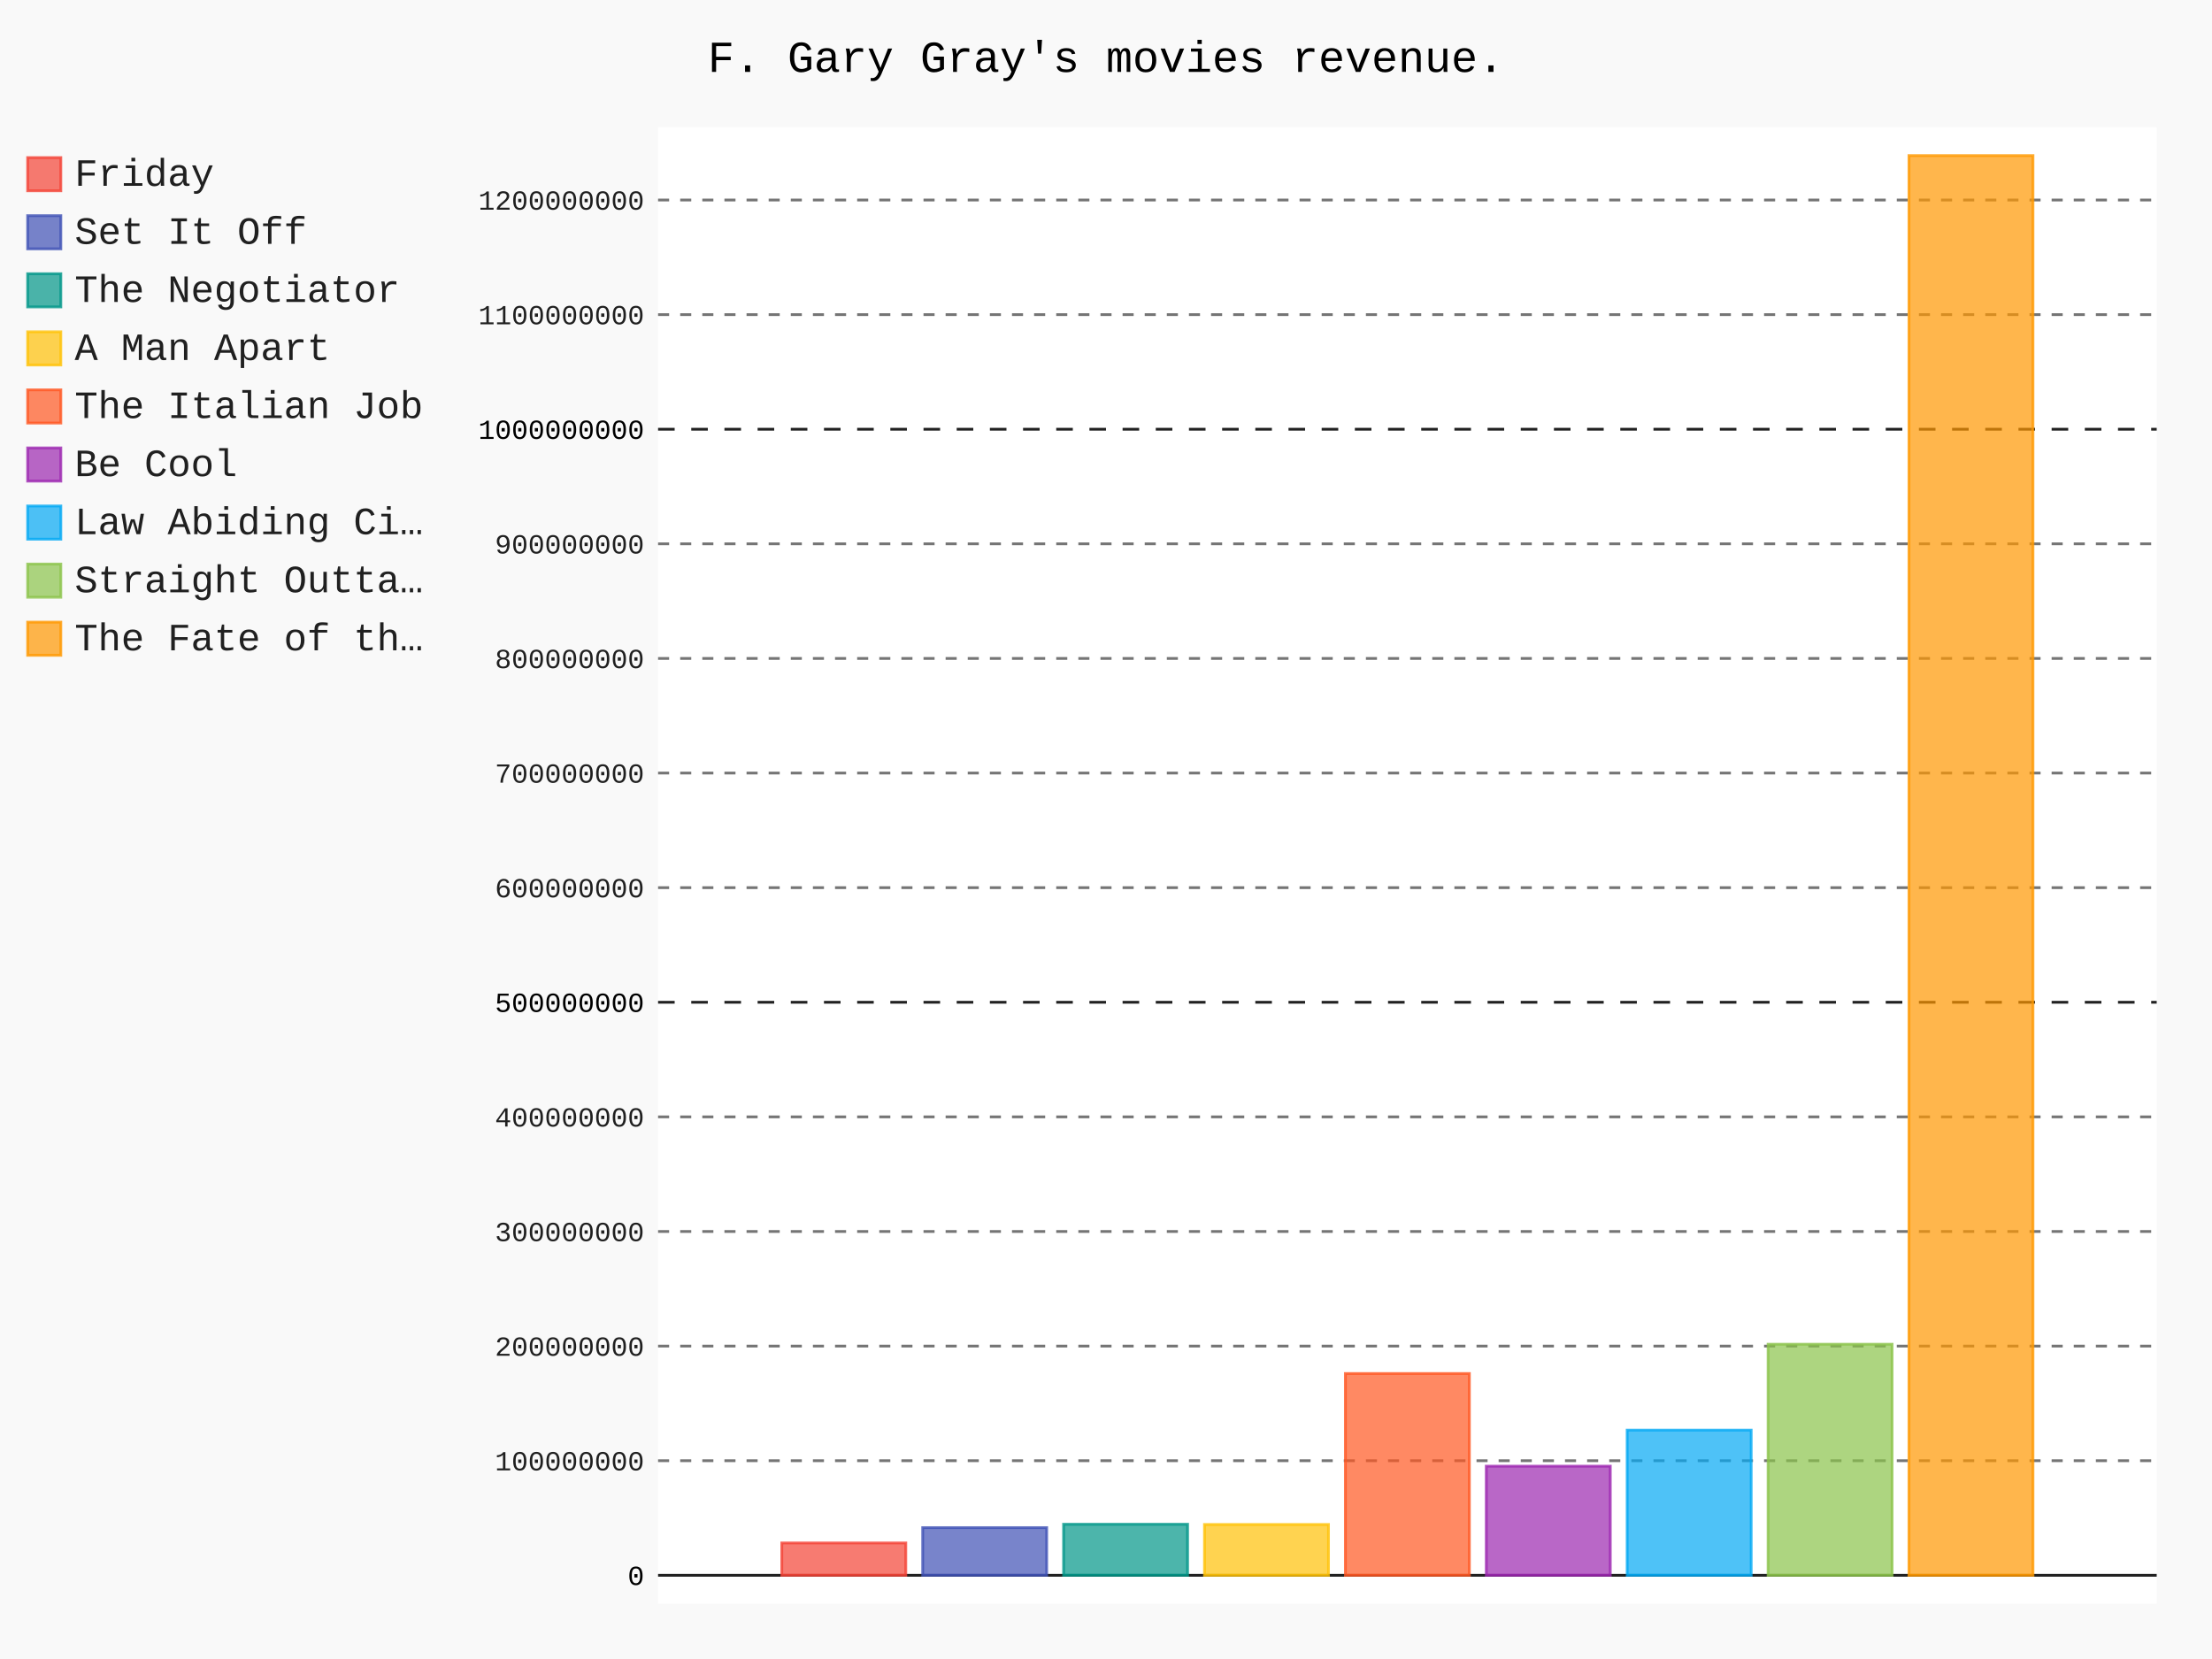
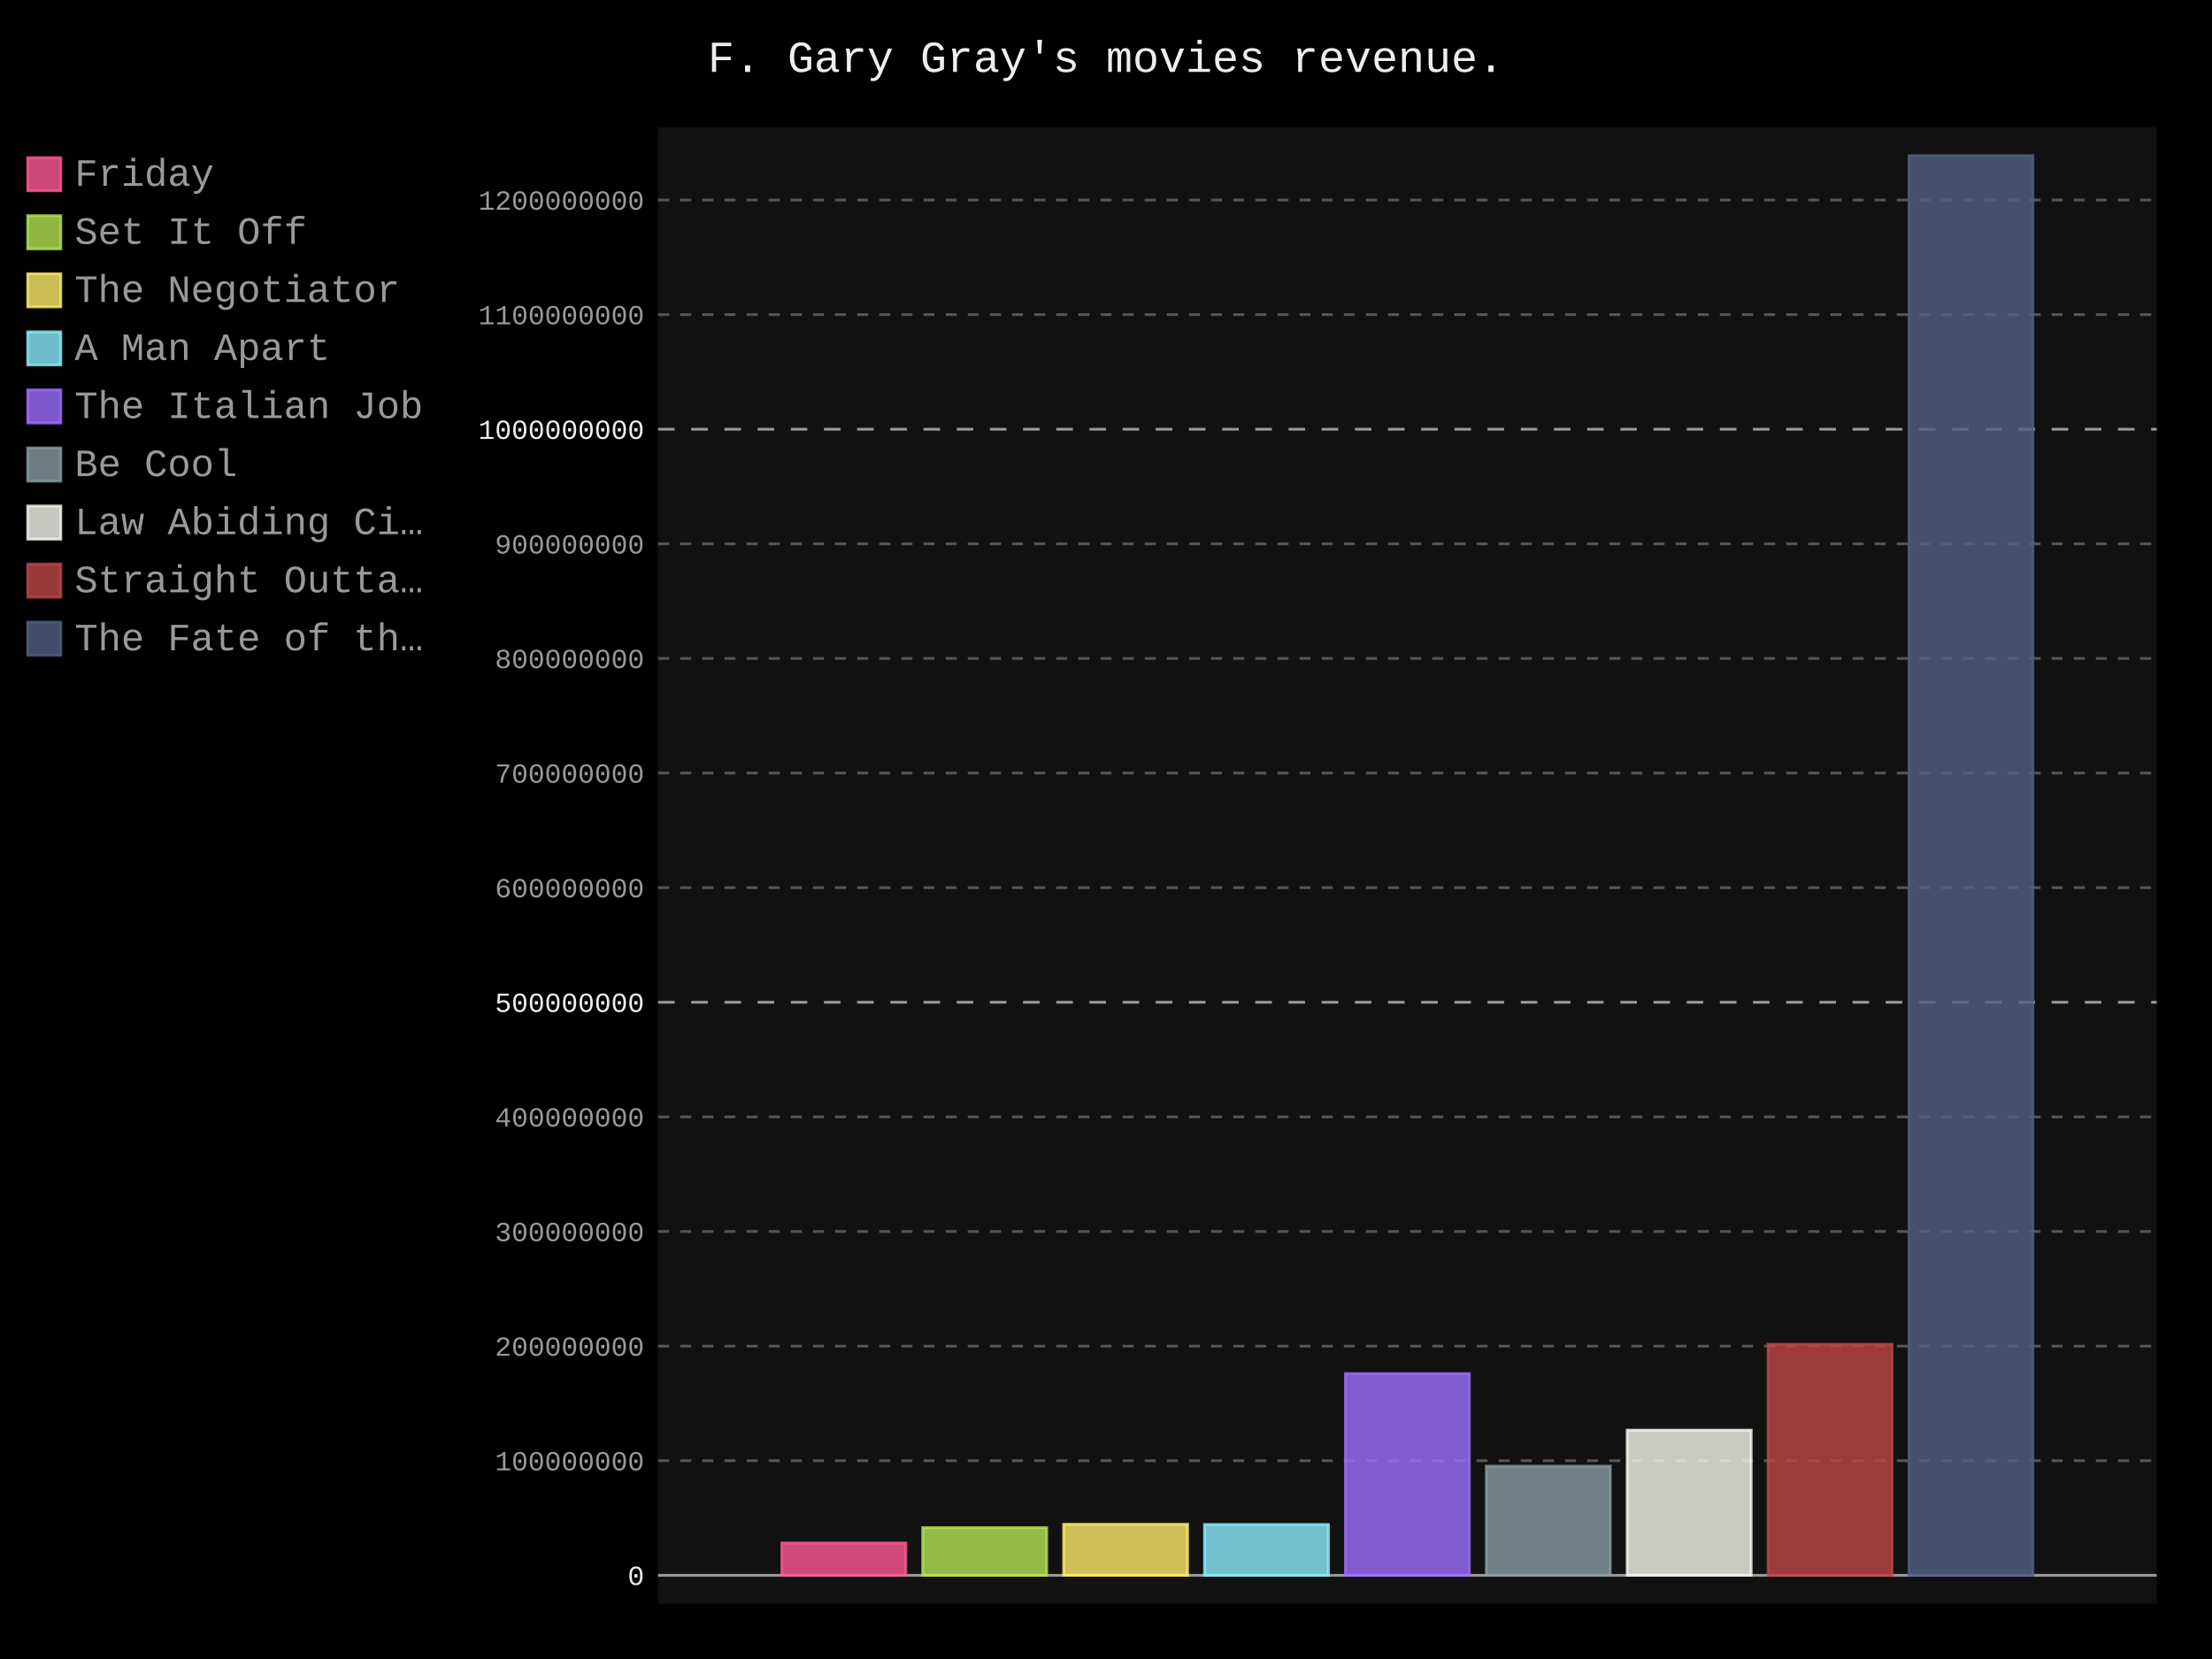
- <svg xmlns="http://www.w3.org/2000/svg" id="chart-6a1aece5-f79a-4e8e-a46f-a47f7d61a931" class="pygal-chart" viewBox="0 0 800 600">
+ <svg xmlns="http://www.w3.org/2000/svg" id="chart-2334cd6d-d68e-4a61-baae-4d50bb4ea32e" class="pygal-chart" viewBox="0 0 800 600">
  <defs>
-     <style type="text/css">#chart-6a1aece5-f79a-4e8e-a46f-a47f7d61a931{-webkit-user-select:none;-webkit-font-smoothing:antialiased;font-family:Consolas,"Liberation Mono",Menlo,Courier,monospace}#chart-6a1aece5-f79a-4e8e-a46f-a47f7d61a931 .title{font-family:Consolas,"Liberation Mono",Menlo,Courier,monospace;font-size:16px}#chart-6a1aece5-f79a-4e8e-a46f-a47f7d61a931 .legends .legend text{font-family:Consolas,"Liberation Mono",Menlo,Courier,monospace;font-size:14px}#chart-6a1aece5-f79a-4e8e-a46f-a47f7d61a931 .axis text{font-family:Consolas,"Liberation Mono",Menlo,Courier,monospace;font-size:10px}#chart-6a1aece5-f79a-4e8e-a46f-a47f7d61a931 .axis text.major{font-family:Consolas,"Liberation Mono",Menlo,Courier,monospace;font-size:10px}#chart-6a1aece5-f79a-4e8e-a46f-a47f7d61a931 .text-overlay text.value{font-family:Consolas,"Liberation Mono",Menlo,Courier,monospace;font-size:16px}#chart-6a1aece5-f79a-4e8e-a46f-a47f7d61a931 .text-overlay text.label{font-family:Consolas,"Liberation Mono",Menlo,Courier,monospace;font-size:10px}#chart-6a1aece5-f79a-4e8e-a46f-a47f7d61a931 .tooltip{font-family:Consolas,"Liberation Mono",Menlo,Courier,monospace;font-size:14px}#chart-6a1aece5-f79a-4e8e-a46f-a47f7d61a931 text.no_data{font-family:Consolas,"Liberation Mono",Menlo,Courier,monospace;font-size:64px}
- #chart-6a1aece5-f79a-4e8e-a46f-a47f7d61a931{background-color:rgba(249,249,249,1)}#chart-6a1aece5-f79a-4e8e-a46f-a47f7d61a931 path,#chart-6a1aece5-f79a-4e8e-a46f-a47f7d61a931 line,#chart-6a1aece5-f79a-4e8e-a46f-a47f7d61a931 rect,#chart-6a1aece5-f79a-4e8e-a46f-a47f7d61a931 circle{-webkit-transition:150ms;-moz-transition:150ms;transition:150ms}#chart-6a1aece5-f79a-4e8e-a46f-a47f7d61a931 .graph &gt; .background{fill:rgba(249,249,249,1)}#chart-6a1aece5-f79a-4e8e-a46f-a47f7d61a931 .plot &gt; .background{fill:rgba(255,255,255,1)}#chart-6a1aece5-f79a-4e8e-a46f-a47f7d61a931 .graph{fill:rgba(0,0,0,.87)}#chart-6a1aece5-f79a-4e8e-a46f-a47f7d61a931 text.no_data{fill:rgba(0,0,0,1)}#chart-6a1aece5-f79a-4e8e-a46f-a47f7d61a931 .title{fill:rgba(0,0,0,1)}#chart-6a1aece5-f79a-4e8e-a46f-a47f7d61a931 .legends .legend text{fill:rgba(0,0,0,.87)}#chart-6a1aece5-f79a-4e8e-a46f-a47f7d61a931 .legends .legend:hover text{fill:rgba(0,0,0,1)}#chart-6a1aece5-f79a-4e8e-a46f-a47f7d61a931 .axis .line{stroke:rgba(0,0,0,1)}#chart-6a1aece5-f79a-4e8e-a46f-a47f7d61a931 .axis .guide.line{stroke:rgba(0,0,0,.54)}#chart-6a1aece5-f79a-4e8e-a46f-a47f7d61a931 .axis .major.line{stroke:rgba(0,0,0,.87)}#chart-6a1aece5-f79a-4e8e-a46f-a47f7d61a931 .axis text.major{fill:rgba(0,0,0,1)}#chart-6a1aece5-f79a-4e8e-a46f-a47f7d61a931 .axis.y .guides:hover .guide.line,#chart-6a1aece5-f79a-4e8e-a46f-a47f7d61a931 .line-graph .axis.x .guides:hover .guide.line,#chart-6a1aece5-f79a-4e8e-a46f-a47f7d61a931 .stackedline-graph .axis.x .guides:hover .guide.line,#chart-6a1aece5-f79a-4e8e-a46f-a47f7d61a931 .xy-graph .axis.x .guides:hover .guide.line{stroke:rgba(0,0,0,1)}#chart-6a1aece5-f79a-4e8e-a46f-a47f7d61a931 .axis .guides:hover text{fill:rgba(0,0,0,1)}#chart-6a1aece5-f79a-4e8e-a46f-a47f7d61a931 .reactive{fill-opacity:.7;stroke-opacity:.8}#chart-6a1aece5-f79a-4e8e-a46f-a47f7d61a931 .ci{stroke:rgba(0,0,0,.87)}#chart-6a1aece5-f79a-4e8e-a46f-a47f7d61a931 .reactive.active,#chart-6a1aece5-f79a-4e8e-a46f-a47f7d61a931 .active .reactive{fill-opacity:.8;stroke-opacity:.9;stroke-width:4}#chart-6a1aece5-f79a-4e8e-a46f-a47f7d61a931 .ci .reactive.active{stroke-width:1.5}#chart-6a1aece5-f79a-4e8e-a46f-a47f7d61a931 .series text{fill:rgba(0,0,0,1)}#chart-6a1aece5-f79a-4e8e-a46f-a47f7d61a931 .tooltip rect{fill:rgba(255,255,255,1);stroke:rgba(0,0,0,1);-webkit-transition:opacity 150ms;-moz-transition:opacity 150ms;transition:opacity 150ms}#chart-6a1aece5-f79a-4e8e-a46f-a47f7d61a931 .tooltip .label{fill:rgba(0,0,0,.87)}#chart-6a1aece5-f79a-4e8e-a46f-a47f7d61a931 .tooltip .label{fill:rgba(0,0,0,.87)}#chart-6a1aece5-f79a-4e8e-a46f-a47f7d61a931 .tooltip .legend{font-size:.8em;fill:rgba(0,0,0,.54)}#chart-6a1aece5-f79a-4e8e-a46f-a47f7d61a931 .tooltip .x_label{font-size:.6em;fill:rgba(0,0,0,1)}#chart-6a1aece5-f79a-4e8e-a46f-a47f7d61a931 .tooltip .xlink{font-size:.5em;text-decoration:underline}#chart-6a1aece5-f79a-4e8e-a46f-a47f7d61a931 .tooltip .value{font-size:1.5em}#chart-6a1aece5-f79a-4e8e-a46f-a47f7d61a931 .bound{font-size:.5em}#chart-6a1aece5-f79a-4e8e-a46f-a47f7d61a931 .max-value{font-size:.75em;fill:rgba(0,0,0,.54)}#chart-6a1aece5-f79a-4e8e-a46f-a47f7d61a931 .map-element{fill:rgba(255,255,255,1);stroke:rgba(0,0,0,.54) !important}#chart-6a1aece5-f79a-4e8e-a46f-a47f7d61a931 .map-element .reactive{fill-opacity:inherit;stroke-opacity:inherit}#chart-6a1aece5-f79a-4e8e-a46f-a47f7d61a931 .color-0,#chart-6a1aece5-f79a-4e8e-a46f-a47f7d61a931 .color-0 a:visited{stroke:#F44336;fill:#F44336}#chart-6a1aece5-f79a-4e8e-a46f-a47f7d61a931 .color-1,#chart-6a1aece5-f79a-4e8e-a46f-a47f7d61a931 .color-1 a:visited{stroke:#3F51B5;fill:#3F51B5}#chart-6a1aece5-f79a-4e8e-a46f-a47f7d61a931 .color-2,#chart-6a1aece5-f79a-4e8e-a46f-a47f7d61a931 .color-2 a:visited{stroke:#009688;fill:#009688}#chart-6a1aece5-f79a-4e8e-a46f-a47f7d61a931 .color-3,#chart-6a1aece5-f79a-4e8e-a46f-a47f7d61a931 .color-3 a:visited{stroke:#FFC107;fill:#FFC107}#chart-6a1aece5-f79a-4e8e-a46f-a47f7d61a931 .color-4,#chart-6a1aece5-f79a-4e8e-a46f-a47f7d61a931 .color-4 a:visited{stroke:#FF5722;fill:#FF5722}#chart-6a1aece5-f79a-4e8e-a46f-a47f7d61a931 .color-5,#chart-6a1aece5-f79a-4e8e-a46f-a47f7d61a931 .color-5 a:visited{stroke:#9C27B0;fill:#9C27B0}#chart-6a1aece5-f79a-4e8e-a46f-a47f7d61a931 .color-6,#chart-6a1aece5-f79a-4e8e-a46f-a47f7d61a931 .color-6 a:visited{stroke:#03A9F4;fill:#03A9F4}#chart-6a1aece5-f79a-4e8e-a46f-a47f7d61a931 .color-7,#chart-6a1aece5-f79a-4e8e-a46f-a47f7d61a931 .color-7 a:visited{stroke:#8BC34A;fill:#8BC34A}#chart-6a1aece5-f79a-4e8e-a46f-a47f7d61a931 .color-8,#chart-6a1aece5-f79a-4e8e-a46f-a47f7d61a931 .color-8 a:visited{stroke:#FF9800;fill:#FF9800}#chart-6a1aece5-f79a-4e8e-a46f-a47f7d61a931 .text-overlay .color-0 text{fill:black}#chart-6a1aece5-f79a-4e8e-a46f-a47f7d61a931 .text-overlay .color-1 text{fill:black}#chart-6a1aece5-f79a-4e8e-a46f-a47f7d61a931 .text-overlay .color-2 text{fill:black}#chart-6a1aece5-f79a-4e8e-a46f-a47f7d61a931 .text-overlay .color-3 text{fill:black}#chart-6a1aece5-f79a-4e8e-a46f-a47f7d61a931 .text-overlay .color-4 text{fill:black}#chart-6a1aece5-f79a-4e8e-a46f-a47f7d61a931 .text-overlay .color-5 text{fill:black}#chart-6a1aece5-f79a-4e8e-a46f-a47f7d61a931 .text-overlay .color-6 text{fill:black}#chart-6a1aece5-f79a-4e8e-a46f-a47f7d61a931 .text-overlay .color-7 text{fill:black}#chart-6a1aece5-f79a-4e8e-a46f-a47f7d61a931 .text-overlay .color-8 text{fill:black}
- #chart-6a1aece5-f79a-4e8e-a46f-a47f7d61a931 text.no_data{text-anchor:middle}#chart-6a1aece5-f79a-4e8e-a46f-a47f7d61a931 .guide.line{fill:none}#chart-6a1aece5-f79a-4e8e-a46f-a47f7d61a931 .centered{text-anchor:middle}#chart-6a1aece5-f79a-4e8e-a46f-a47f7d61a931 .title{text-anchor:middle}#chart-6a1aece5-f79a-4e8e-a46f-a47f7d61a931 .legends .legend text{fill-opacity:1}#chart-6a1aece5-f79a-4e8e-a46f-a47f7d61a931 .axis.x text{text-anchor:middle}#chart-6a1aece5-f79a-4e8e-a46f-a47f7d61a931 .axis.x:not(.web) text[transform]{text-anchor:start}#chart-6a1aece5-f79a-4e8e-a46f-a47f7d61a931 .axis.x:not(.web) text[transform].backwards{text-anchor:end}#chart-6a1aece5-f79a-4e8e-a46f-a47f7d61a931 .axis.y text{text-anchor:end}#chart-6a1aece5-f79a-4e8e-a46f-a47f7d61a931 .axis.y text[transform].backwards{text-anchor:start}#chart-6a1aece5-f79a-4e8e-a46f-a47f7d61a931 .axis.y2 text{text-anchor:start}#chart-6a1aece5-f79a-4e8e-a46f-a47f7d61a931 .axis.y2 text[transform].backwards{text-anchor:end}#chart-6a1aece5-f79a-4e8e-a46f-a47f7d61a931 .axis .guide.line{stroke-dasharray:4,4}#chart-6a1aece5-f79a-4e8e-a46f-a47f7d61a931 .axis .major.guide.line{stroke-dasharray:6,6}#chart-6a1aece5-f79a-4e8e-a46f-a47f7d61a931 .horizontal .axis.y .guide.line,#chart-6a1aece5-f79a-4e8e-a46f-a47f7d61a931 .horizontal .axis.y2 .guide.line,#chart-6a1aece5-f79a-4e8e-a46f-a47f7d61a931 .vertical .axis.x .guide.line{opacity:0}#chart-6a1aece5-f79a-4e8e-a46f-a47f7d61a931 .horizontal .axis.always_show .guide.line,#chart-6a1aece5-f79a-4e8e-a46f-a47f7d61a931 .vertical .axis.always_show .guide.line{opacity:1 !important}#chart-6a1aece5-f79a-4e8e-a46f-a47f7d61a931 .axis.y .guides:hover .guide.line,#chart-6a1aece5-f79a-4e8e-a46f-a47f7d61a931 .axis.y2 .guides:hover .guide.line,#chart-6a1aece5-f79a-4e8e-a46f-a47f7d61a931 .axis.x .guides:hover .guide.line{opacity:1}#chart-6a1aece5-f79a-4e8e-a46f-a47f7d61a931 .axis .guides:hover text{opacity:1}#chart-6a1aece5-f79a-4e8e-a46f-a47f7d61a931 .nofill{fill:none}#chart-6a1aece5-f79a-4e8e-a46f-a47f7d61a931 .subtle-fill{fill-opacity:.2}#chart-6a1aece5-f79a-4e8e-a46f-a47f7d61a931 .dot{stroke-width:1px;fill-opacity:1}#chart-6a1aece5-f79a-4e8e-a46f-a47f7d61a931 .dot.active{stroke-width:5px}#chart-6a1aece5-f79a-4e8e-a46f-a47f7d61a931 .dot.negative{fill:transparent}#chart-6a1aece5-f79a-4e8e-a46f-a47f7d61a931 text,#chart-6a1aece5-f79a-4e8e-a46f-a47f7d61a931 tspan{stroke:none !important}#chart-6a1aece5-f79a-4e8e-a46f-a47f7d61a931 .series text.active{opacity:1}#chart-6a1aece5-f79a-4e8e-a46f-a47f7d61a931 .tooltip rect{fill-opacity:.95;stroke-width:.5}#chart-6a1aece5-f79a-4e8e-a46f-a47f7d61a931 .tooltip text{fill-opacity:1}#chart-6a1aece5-f79a-4e8e-a46f-a47f7d61a931 .showable{visibility:hidden}#chart-6a1aece5-f79a-4e8e-a46f-a47f7d61a931 .showable.shown{visibility:visible}#chart-6a1aece5-f79a-4e8e-a46f-a47f7d61a931 .gauge-background{fill:rgba(229,229,229,1);stroke:none}#chart-6a1aece5-f79a-4e8e-a46f-a47f7d61a931 .bg-lines{stroke:rgba(249,249,249,1);stroke-width:2px}</style>
+     <style type="text/css">#chart-2334cd6d-d68e-4a61-baae-4d50bb4ea32e{-webkit-user-select:none;-webkit-font-smoothing:antialiased;font-family:Consolas,"Liberation Mono",Menlo,Courier,monospace}#chart-2334cd6d-d68e-4a61-baae-4d50bb4ea32e .title{font-family:Consolas,"Liberation Mono",Menlo,Courier,monospace;font-size:16px}#chart-2334cd6d-d68e-4a61-baae-4d50bb4ea32e .legends .legend text{font-family:Consolas,"Liberation Mono",Menlo,Courier,monospace;font-size:14px}#chart-2334cd6d-d68e-4a61-baae-4d50bb4ea32e .axis text{font-family:Consolas,"Liberation Mono",Menlo,Courier,monospace;font-size:10px}#chart-2334cd6d-d68e-4a61-baae-4d50bb4ea32e .axis text.major{font-family:Consolas,"Liberation Mono",Menlo,Courier,monospace;font-size:10px}#chart-2334cd6d-d68e-4a61-baae-4d50bb4ea32e .text-overlay text.value{font-family:Consolas,"Liberation Mono",Menlo,Courier,monospace;font-size:16px}#chart-2334cd6d-d68e-4a61-baae-4d50bb4ea32e .text-overlay text.label{font-family:Consolas,"Liberation Mono",Menlo,Courier,monospace;font-size:10px}#chart-2334cd6d-d68e-4a61-baae-4d50bb4ea32e .tooltip{font-family:Consolas,"Liberation Mono",Menlo,Courier,monospace;font-size:14px}#chart-2334cd6d-d68e-4a61-baae-4d50bb4ea32e text.no_data{font-family:Consolas,"Liberation Mono",Menlo,Courier,monospace;font-size:64px}
+ #chart-2334cd6d-d68e-4a61-baae-4d50bb4ea32e{background-color:black}#chart-2334cd6d-d68e-4a61-baae-4d50bb4ea32e path,#chart-2334cd6d-d68e-4a61-baae-4d50bb4ea32e line,#chart-2334cd6d-d68e-4a61-baae-4d50bb4ea32e rect,#chart-2334cd6d-d68e-4a61-baae-4d50bb4ea32e circle{-webkit-transition:250ms;-moz-transition:250ms;transition:250ms}#chart-2334cd6d-d68e-4a61-baae-4d50bb4ea32e .graph &gt; .background{fill:black}#chart-2334cd6d-d68e-4a61-baae-4d50bb4ea32e .plot &gt; .background{fill:#111}#chart-2334cd6d-d68e-4a61-baae-4d50bb4ea32e .graph{fill:#999}#chart-2334cd6d-d68e-4a61-baae-4d50bb4ea32e text.no_data{fill:#eee}#chart-2334cd6d-d68e-4a61-baae-4d50bb4ea32e .title{fill:#eee}#chart-2334cd6d-d68e-4a61-baae-4d50bb4ea32e .legends .legend text{fill:#999}#chart-2334cd6d-d68e-4a61-baae-4d50bb4ea32e .legends .legend:hover text{fill:#eee}#chart-2334cd6d-d68e-4a61-baae-4d50bb4ea32e .axis .line{stroke:#eee}#chart-2334cd6d-d68e-4a61-baae-4d50bb4ea32e .axis .guide.line{stroke:#555}#chart-2334cd6d-d68e-4a61-baae-4d50bb4ea32e .axis .major.line{stroke:#999}#chart-2334cd6d-d68e-4a61-baae-4d50bb4ea32e .axis text.major{fill:#eee}#chart-2334cd6d-d68e-4a61-baae-4d50bb4ea32e .axis.y .guides:hover .guide.line,#chart-2334cd6d-d68e-4a61-baae-4d50bb4ea32e .line-graph .axis.x .guides:hover .guide.line,#chart-2334cd6d-d68e-4a61-baae-4d50bb4ea32e .stackedline-graph .axis.x .guides:hover .guide.line,#chart-2334cd6d-d68e-4a61-baae-4d50bb4ea32e .xy-graph .axis.x .guides:hover .guide.line{stroke:#eee}#chart-2334cd6d-d68e-4a61-baae-4d50bb4ea32e .axis .guides:hover text{fill:#eee}#chart-2334cd6d-d68e-4a61-baae-4d50bb4ea32e .reactive{fill-opacity:.8;stroke-opacity:.8}#chart-2334cd6d-d68e-4a61-baae-4d50bb4ea32e .ci{stroke:#999}#chart-2334cd6d-d68e-4a61-baae-4d50bb4ea32e .reactive.active,#chart-2334cd6d-d68e-4a61-baae-4d50bb4ea32e .active .reactive{fill-opacity:.4;stroke-opacity:.9;stroke-width:4}#chart-2334cd6d-d68e-4a61-baae-4d50bb4ea32e .ci .reactive.active{stroke-width:1.5}#chart-2334cd6d-d68e-4a61-baae-4d50bb4ea32e .series text{fill:#eee}#chart-2334cd6d-d68e-4a61-baae-4d50bb4ea32e .tooltip rect{fill:#111;stroke:#eee;-webkit-transition:opacity 250ms;-moz-transition:opacity 250ms;transition:opacity 250ms}#chart-2334cd6d-d68e-4a61-baae-4d50bb4ea32e .tooltip .label{fill:#999}#chart-2334cd6d-d68e-4a61-baae-4d50bb4ea32e .tooltip .label{fill:#999}#chart-2334cd6d-d68e-4a61-baae-4d50bb4ea32e .tooltip .legend{font-size:.8em;fill:#555}#chart-2334cd6d-d68e-4a61-baae-4d50bb4ea32e .tooltip .x_label{font-size:.6em;fill:#eee}#chart-2334cd6d-d68e-4a61-baae-4d50bb4ea32e .tooltip .xlink{font-size:.5em;text-decoration:underline}#chart-2334cd6d-d68e-4a61-baae-4d50bb4ea32e .tooltip .value{font-size:1.5em}#chart-2334cd6d-d68e-4a61-baae-4d50bb4ea32e .bound{font-size:.5em}#chart-2334cd6d-d68e-4a61-baae-4d50bb4ea32e .max-value{font-size:.75em;fill:#555}#chart-2334cd6d-d68e-4a61-baae-4d50bb4ea32e .map-element{fill:#111;stroke:#555 !important}#chart-2334cd6d-d68e-4a61-baae-4d50bb4ea32e .map-element .reactive{fill-opacity:inherit;stroke-opacity:inherit}#chart-2334cd6d-d68e-4a61-baae-4d50bb4ea32e .color-0,#chart-2334cd6d-d68e-4a61-baae-4d50bb4ea32e .color-0 a:visited{stroke:#ff5995;fill:#ff5995}#chart-2334cd6d-d68e-4a61-baae-4d50bb4ea32e .color-1,#chart-2334cd6d-d68e-4a61-baae-4d50bb4ea32e .color-1 a:visited{stroke:#b6e354;fill:#b6e354}#chart-2334cd6d-d68e-4a61-baae-4d50bb4ea32e .color-2,#chart-2334cd6d-d68e-4a61-baae-4d50bb4ea32e .color-2 a:visited{stroke:#feed6c;fill:#feed6c}#chart-2334cd6d-d68e-4a61-baae-4d50bb4ea32e .color-3,#chart-2334cd6d-d68e-4a61-baae-4d50bb4ea32e .color-3 a:visited{stroke:#8cedff;fill:#8cedff}#chart-2334cd6d-d68e-4a61-baae-4d50bb4ea32e .color-4,#chart-2334cd6d-d68e-4a61-baae-4d50bb4ea32e .color-4 a:visited{stroke:#9e6ffe;fill:#9e6ffe}#chart-2334cd6d-d68e-4a61-baae-4d50bb4ea32e .color-5,#chart-2334cd6d-d68e-4a61-baae-4d50bb4ea32e .color-5 a:visited{stroke:#899ca1;fill:#899ca1}#chart-2334cd6d-d68e-4a61-baae-4d50bb4ea32e .color-6,#chart-2334cd6d-d68e-4a61-baae-4d50bb4ea32e .color-6 a:visited{stroke:#f8f8f2;fill:#f8f8f2}#chart-2334cd6d-d68e-4a61-baae-4d50bb4ea32e .color-7,#chart-2334cd6d-d68e-4a61-baae-4d50bb4ea32e .color-7 a:visited{stroke:#bf4646;fill:#bf4646}#chart-2334cd6d-d68e-4a61-baae-4d50bb4ea32e .color-8,#chart-2334cd6d-d68e-4a61-baae-4d50bb4ea32e .color-8 a:visited{stroke:#516083;fill:#516083}#chart-2334cd6d-d68e-4a61-baae-4d50bb4ea32e .text-overlay .color-0 text{fill:black}#chart-2334cd6d-d68e-4a61-baae-4d50bb4ea32e .text-overlay .color-1 text{fill:black}#chart-2334cd6d-d68e-4a61-baae-4d50bb4ea32e .text-overlay .color-2 text{fill:black}#chart-2334cd6d-d68e-4a61-baae-4d50bb4ea32e .text-overlay .color-3 text{fill:black}#chart-2334cd6d-d68e-4a61-baae-4d50bb4ea32e .text-overlay .color-4 text{fill:black}#chart-2334cd6d-d68e-4a61-baae-4d50bb4ea32e .text-overlay .color-5 text{fill:black}#chart-2334cd6d-d68e-4a61-baae-4d50bb4ea32e .text-overlay .color-6 text{fill:black}#chart-2334cd6d-d68e-4a61-baae-4d50bb4ea32e .text-overlay .color-7 text{fill:black}#chart-2334cd6d-d68e-4a61-baae-4d50bb4ea32e .text-overlay .color-8 text{fill:black}
+ #chart-2334cd6d-d68e-4a61-baae-4d50bb4ea32e text.no_data{text-anchor:middle}#chart-2334cd6d-d68e-4a61-baae-4d50bb4ea32e .guide.line{fill:none}#chart-2334cd6d-d68e-4a61-baae-4d50bb4ea32e .centered{text-anchor:middle}#chart-2334cd6d-d68e-4a61-baae-4d50bb4ea32e .title{text-anchor:middle}#chart-2334cd6d-d68e-4a61-baae-4d50bb4ea32e .legends .legend text{fill-opacity:1}#chart-2334cd6d-d68e-4a61-baae-4d50bb4ea32e .axis.x text{text-anchor:middle}#chart-2334cd6d-d68e-4a61-baae-4d50bb4ea32e .axis.x:not(.web) text[transform]{text-anchor:start}#chart-2334cd6d-d68e-4a61-baae-4d50bb4ea32e .axis.x:not(.web) text[transform].backwards{text-anchor:end}#chart-2334cd6d-d68e-4a61-baae-4d50bb4ea32e .axis.y text{text-anchor:end}#chart-2334cd6d-d68e-4a61-baae-4d50bb4ea32e .axis.y text[transform].backwards{text-anchor:start}#chart-2334cd6d-d68e-4a61-baae-4d50bb4ea32e .axis.y2 text{text-anchor:start}#chart-2334cd6d-d68e-4a61-baae-4d50bb4ea32e .axis.y2 text[transform].backwards{text-anchor:end}#chart-2334cd6d-d68e-4a61-baae-4d50bb4ea32e .axis .guide.line{stroke-dasharray:4,4}#chart-2334cd6d-d68e-4a61-baae-4d50bb4ea32e .axis .major.guide.line{stroke-dasharray:6,6}#chart-2334cd6d-d68e-4a61-baae-4d50bb4ea32e .horizontal .axis.y .guide.line,#chart-2334cd6d-d68e-4a61-baae-4d50bb4ea32e .horizontal .axis.y2 .guide.line,#chart-2334cd6d-d68e-4a61-baae-4d50bb4ea32e .vertical .axis.x .guide.line{opacity:0}#chart-2334cd6d-d68e-4a61-baae-4d50bb4ea32e .horizontal .axis.always_show .guide.line,#chart-2334cd6d-d68e-4a61-baae-4d50bb4ea32e .vertical .axis.always_show .guide.line{opacity:1 !important}#chart-2334cd6d-d68e-4a61-baae-4d50bb4ea32e .axis.y .guides:hover .guide.line,#chart-2334cd6d-d68e-4a61-baae-4d50bb4ea32e .axis.y2 .guides:hover .guide.line,#chart-2334cd6d-d68e-4a61-baae-4d50bb4ea32e .axis.x .guides:hover .guide.line{opacity:1}#chart-2334cd6d-d68e-4a61-baae-4d50bb4ea32e .axis .guides:hover text{opacity:1}#chart-2334cd6d-d68e-4a61-baae-4d50bb4ea32e .nofill{fill:none}#chart-2334cd6d-d68e-4a61-baae-4d50bb4ea32e .subtle-fill{fill-opacity:.2}#chart-2334cd6d-d68e-4a61-baae-4d50bb4ea32e .dot{stroke-width:1px;fill-opacity:1}#chart-2334cd6d-d68e-4a61-baae-4d50bb4ea32e .dot.active{stroke-width:5px}#chart-2334cd6d-d68e-4a61-baae-4d50bb4ea32e .dot.negative{fill:transparent}#chart-2334cd6d-d68e-4a61-baae-4d50bb4ea32e text,#chart-2334cd6d-d68e-4a61-baae-4d50bb4ea32e tspan{stroke:none !important}#chart-2334cd6d-d68e-4a61-baae-4d50bb4ea32e .series text.active{opacity:1}#chart-2334cd6d-d68e-4a61-baae-4d50bb4ea32e .tooltip rect{fill-opacity:.95;stroke-width:.5}#chart-2334cd6d-d68e-4a61-baae-4d50bb4ea32e .tooltip text{fill-opacity:1}#chart-2334cd6d-d68e-4a61-baae-4d50bb4ea32e .showable{visibility:hidden}#chart-2334cd6d-d68e-4a61-baae-4d50bb4ea32e .showable.shown{visibility:visible}#chart-2334cd6d-d68e-4a61-baae-4d50bb4ea32e .gauge-background{fill:rgba(229,229,229,1);stroke:none}#chart-2334cd6d-d68e-4a61-baae-4d50bb4ea32e .bg-lines{stroke:black;stroke-width:2px}</style>
  </defs>
  <g class="graph bar-graph vertical">
    <rect class="background" height="600" width="800" x="0" y="0" />
    <g class="plot" transform="translate(238, 46)">
      <rect class="background" height="534" width="542.0" x="0" y="0" />
      <g class="axis y always_show">
        <g class="guides">
          <path class="axis major line" d="M0 523.731 h542" />
          <text class="major" x="-5" y="527.231">0</text>
        </g>
        <g class="guides">
          <path class="guide line" d="M0 482.281 h542" />
          <text class="" x="-5" y="485.781">100000000</text>
        </g>
        <g class="guides">
          <path class="guide line" d="M0 440.832 h542" />
          <text class="" x="-5" y="444.332">200000000</text>
        </g>
        <g class="guides">
          <path class="guide line" d="M0 399.382 h542" />
          <text class="" x="-5" y="402.882">300000000</text>
        </g>
        <g class="guides">
          <path class="guide line" d="M0 357.933 h542" />
          <text class="" x="-5" y="361.433">400000000</text>
        </g>
        <g class="guides">
          <path class="major guide line" d="M0 316.483 h542" />
          <text class="major" x="-5" y="319.983">500000000</text>
        </g>
        <g class="guides">
          <path class="guide line" d="M0 275.034 h542" />
          <text class="" x="-5" y="278.534">600000000</text>
        </g>
        <g class="guides">
          <path class="guide line" d="M0 233.584 h542" />
          <text class="" x="-5" y="237.084">700000000</text>
        </g>
        <g class="guides">
          <path class="guide line" d="M0 192.135 h542" />
          <text class="" x="-5" y="195.635">800000000</text>
        </g>
        <g class="guides">
          <path class="guide line" d="M0 150.685 h542" />
          <text class="" x="-5" y="154.185">900000000</text>
        </g>
        <g class="guides">
          <path class="major guide line" d="M0 109.236 h542" />
          <text class="major" x="-5" y="112.736">1000000000</text>
        </g>
        <g class="guides">
          <path class="guide line" d="M0 67.787 h542" />
          <text class="" x="-5" y="71.287">1100000000</text>
        </g>
        <g class="guides">
          <path class="guide line" d="M0 26.337 h542" />
          <text class="" x="-5" y="29.837">1200000000</text>
        </g>
      </g>
      <g class="series serie-0 color-0">
        <g class="bars">
          <g class="bar">
            <rect class="rect reactive tooltip-trigger" height="11.695" rx="0" ry="0" width="44.842" x="44.75" y="512.035" />
          </g>
        </g>
      </g>
      <g class="series serie-1 color-1">
        <g class="bars">
          <g class="bar">
            <rect class="rect reactive tooltip-trigger" height="17.239" rx="0" ry="0" width="44.842" x="95.707" y="506.492" />
          </g>
        </g>
      </g>
      <g class="series serie-2 color-2">
        <g class="bars">
          <g class="bar">
            <rect class="rect reactive tooltip-trigger" height="18.465" rx="0" ry="0" width="44.842" x="146.664" y="505.266" />
          </g>
        </g>
      </g>
      <g class="series serie-3 color-3">
        <g class="bars">
          <g class="bar">
            <rect class="rect reactive tooltip-trigger" height="18.383" rx="0" ry="0" width="44.842" x="197.622" y="505.348" />
          </g>
        </g>
      </g>
      <g class="series serie-4 color-4">
        <g class="bars">
          <g class="bar">
            <rect class="rect reactive tooltip-trigger" height="72.98" rx="0" ry="0" width="44.842" x="248.579" y="450.751" />
          </g>
        </g>
      </g>
      <g class="series serie-5 color-5">
        <g class="bars">
          <g class="bar">
            <rect class="rect reactive tooltip-trigger" height="39.471" rx="0" ry="0" width="44.842" x="299.536" y="484.26" />
          </g>
        </g>
      </g>
      <g class="series serie-6 color-6">
        <g class="bars">
          <g class="bar">
            <rect class="rect reactive tooltip-trigger" height="52.513" rx="0" ry="0" width="44.842" x="350.493" y="471.218" />
          </g>
        </g>
      </g>
      <g class="series serie-7 color-7">
        <g class="bars">
          <g class="bar">
            <rect class="rect reactive tooltip-trigger" height="83.577" rx="0" ry="0" width="44.842" x="401.451" y="440.154" />
          </g>
        </g>
      </g>
      <g class="series serie-8 color-8">
        <g class="bars">
          <g class="bar">
            <rect class="rect reactive tooltip-trigger" height="513.462" rx="0" ry="0" width="44.842" x="452.408" y="10.269" />
          </g>
        </g>
      </g>
    </g>
    <g class="titles">
      <text class="title plot_title" x="400.0" y="26">F. Gary Gray's movies revenue.</text>
    </g>
    <g class="plot overlay" transform="translate(238, 46)">
      <g class="series serie-0 color-0" />
      <g class="series serie-1 color-1" />
      <g class="series serie-2 color-2" />
      <g class="series serie-3 color-3" />
      <g class="series serie-4 color-4" />
      <g class="series serie-5 color-5" />
      <g class="series serie-6 color-6" />
      <g class="series serie-7 color-7" />
      <g class="series serie-8 color-8" />
    </g>
    <g class="plot text-overlay" transform="translate(238, 46)">
      <g class="series serie-0 color-0" />
      <g class="series serie-1 color-1" />
      <g class="series serie-2 color-2" />
      <g class="series serie-3 color-3" />
      <g class="series serie-4 color-4" />
      <g class="series serie-5 color-5" />
      <g class="series serie-6 color-6" />
      <g class="series serie-7 color-7" />
      <g class="series serie-8 color-8" />
    </g>
    <g class="plot tooltip-overlay" transform="translate(238, 46)">
      <g class="tooltip" style="opacity: 0" transform="translate(0 0)">
        <rect class="tooltip-box" height="0" rx="0" ry="0" width="0" />
        <g class="text" />
      </g>
    </g>
    <g class="legends" transform="translate(10, 56)">
      <g class="legend reactive activate-serie" id="activate-serie-0">
        <rect class="color-0 reactive" height="12" width="12" x="0.0" y="1.0" />
        <text x="17.0" y="11.2">Friday</text>
      </g>
      <g class="legend reactive activate-serie" id="activate-serie-1">
        <rect class="color-1 reactive" height="12" width="12" x="0.0" y="22.0" />
        <text x="17.0" y="32.2">Set It Off</text>
      </g>
      <g class="legend reactive activate-serie" id="activate-serie-2">
        <rect class="color-2 reactive" height="12" width="12" x="0.0" y="43.0" />
        <text x="17.0" y="53.2">The Negotiator</text>
      </g>
      <g class="legend reactive activate-serie" id="activate-serie-3">
        <rect class="color-3 reactive" height="12" width="12" x="0.0" y="64.0" />
        <text x="17.0" y="74.2">A Man Apart</text>
      </g>
      <g class="legend reactive activate-serie" id="activate-serie-4">
        <rect class="color-4 reactive" height="12" width="12" x="0.0" y="85.0" />
        <text x="17.0" y="95.2">The Italian Job</text>
      </g>
      <g class="legend reactive activate-serie" id="activate-serie-5">
        <rect class="color-5 reactive" height="12" width="12" x="0.0" y="106.0" />
        <text x="17.0" y="116.2">Be Cool</text>
      </g>
      <g class="legend reactive activate-serie" id="activate-serie-6">
        <rect class="color-6 reactive" height="12" width="12" x="0.0" y="127.0" />
        <text x="17.0" y="137.2">Law Abiding Ci…</text>
      </g>
      <g class="legend reactive activate-serie" id="activate-serie-7">
        <rect class="color-7 reactive" height="12" width="12" x="0.0" y="148.0" />
        <text x="17.0" y="158.2">Straight Outta…</text>
      </g>
      <g class="legend reactive activate-serie" id="activate-serie-8">
        <rect class="color-8 reactive" height="12" width="12" x="0.0" y="169.0" />
        <text x="17.0" y="179.2">The Fate of th…</text>
      </g>
    </g>
    <g class="legends" transform="translate(790, 56)" />
  </g>
</svg>
